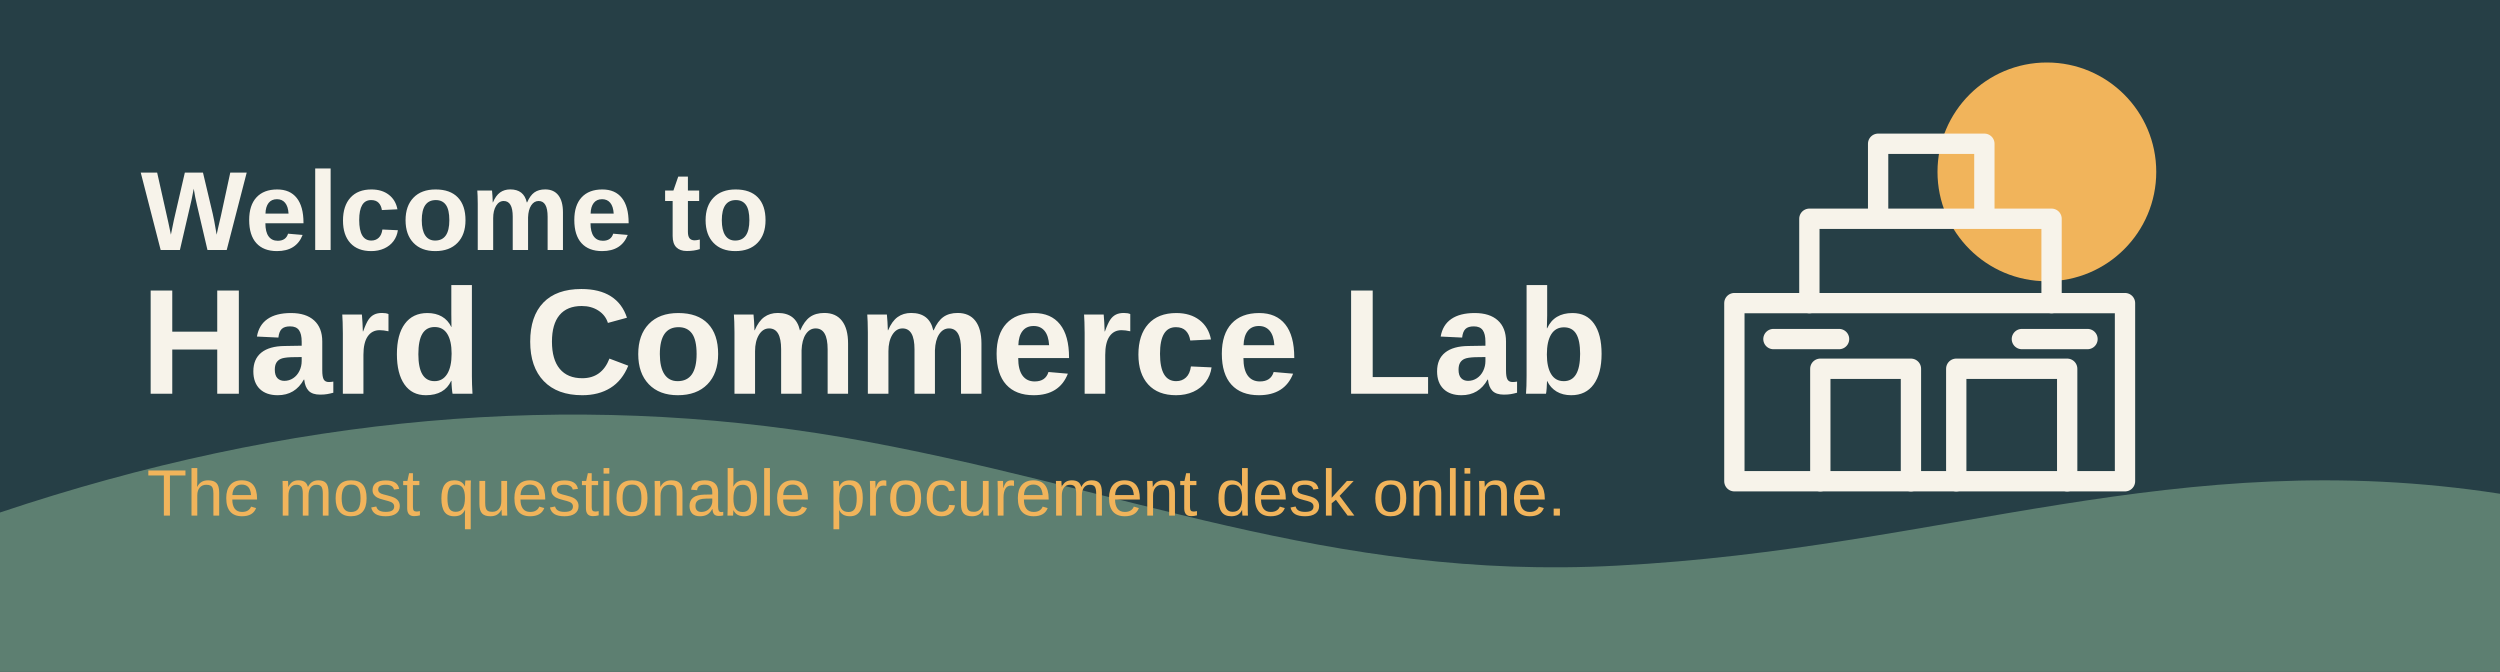
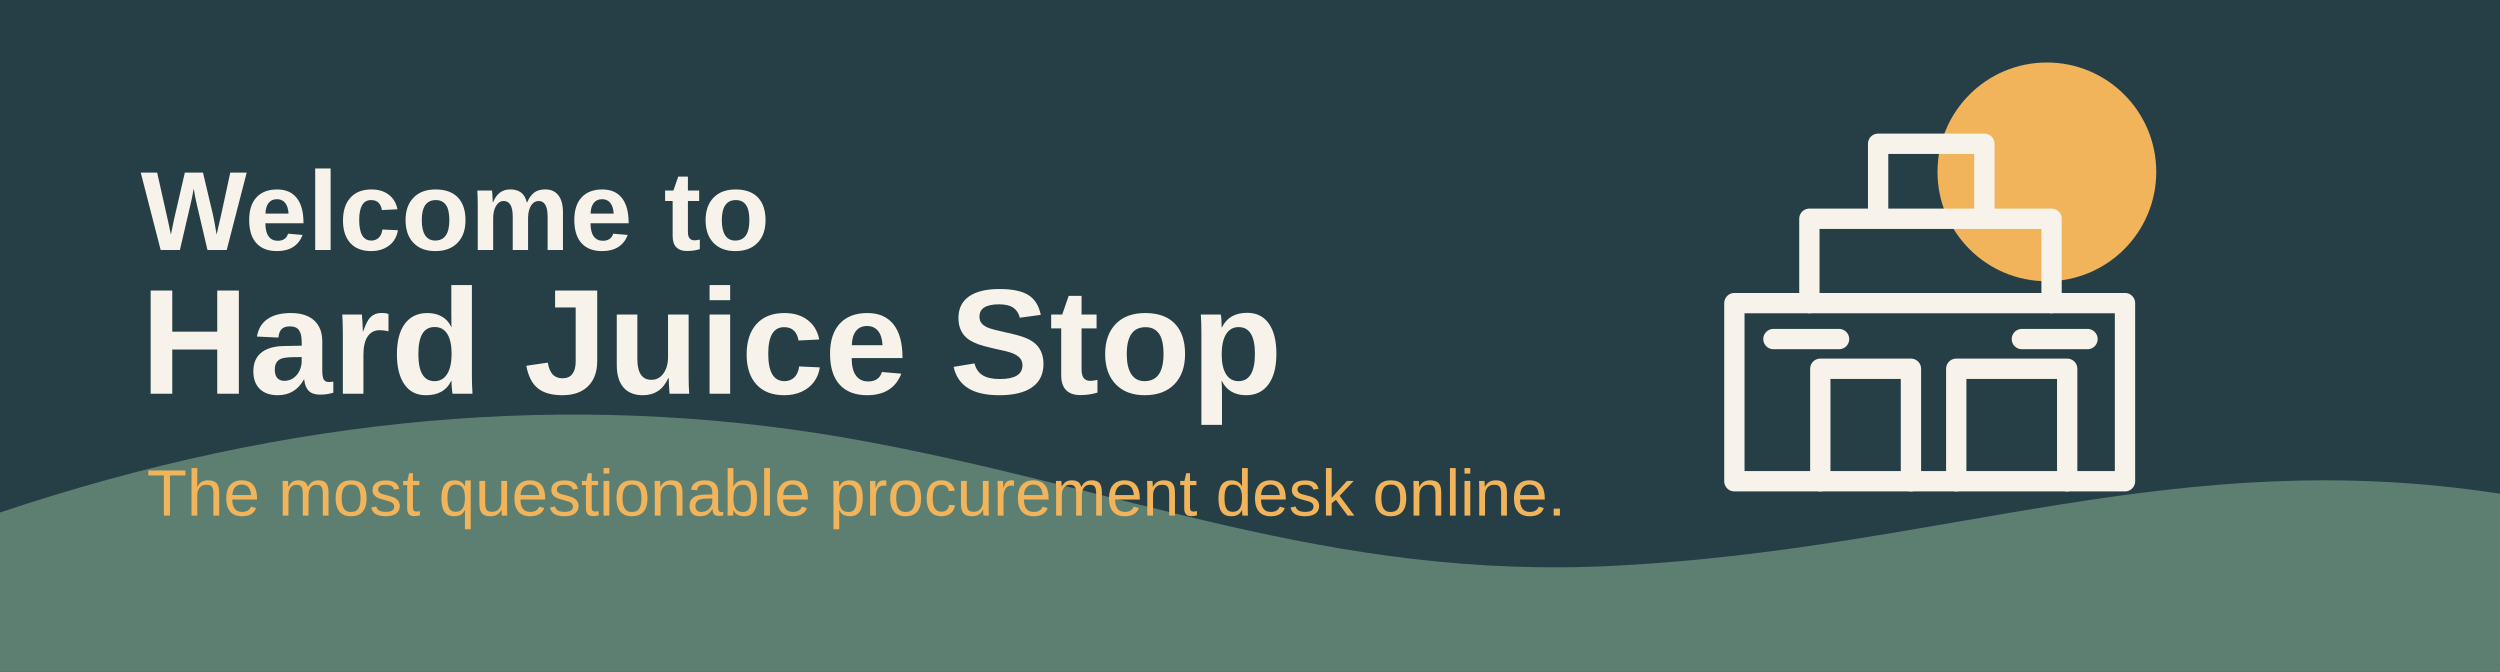
- <svg xmlns="http://www.w3.org/2000/svg" viewBox="0 0 1600 430" role="img" aria-label="Welcome to Hard Commerce Lab">
+ <svg xmlns="http://www.w3.org/2000/svg" viewBox="0 0 1600 430" role="img" aria-label="Welcome to Hard Juice Stop">
  <rect width="1600" height="430" fill="#263f46" />
  <path d="M0 328c185-62 365-78 540-48 178 31 310 92 495 82 210-11 358-78 565-46v114H0z" fill="#5d7f71" />
  <circle cx="1310" cy="110" r="70" fill="#f1b45b" />
  <g transform="translate(1110 178)" fill="none" stroke="#f7f3ea" stroke-width="13" stroke-linecap="round" stroke-linejoin="round">
    <path d="M0 130h250V16H0z" />
    <path d="M48 16v-54h155v54M92-38v-48h68v48" />
    <path d="M55 130V58h58v72M142 130V58h71v72" />
    <path d="M25 39h42M184 39h42" />
  </g>
  <text x="90" y="160" fill="#f7f3ea" font-family="Arial, Helvetica, sans-serif" font-size="72" font-weight="700">Welcome to</text>
-   <text x="90" y="252" fill="#f7f3ea" font-family="Arial, Helvetica, sans-serif" font-size="96" font-weight="700">Hard Commerce Lab</text>
+   <text x="90" y="252" fill="#f7f3ea" font-family="Arial, Helvetica, sans-serif" font-size="96" font-weight="700">Hard Juice Stop</text>
  <text x="94" y="330" fill="#f1b45b" font-family="Arial, Helvetica, sans-serif" font-size="42">The most questionable procurement desk online.</text>
</svg>
